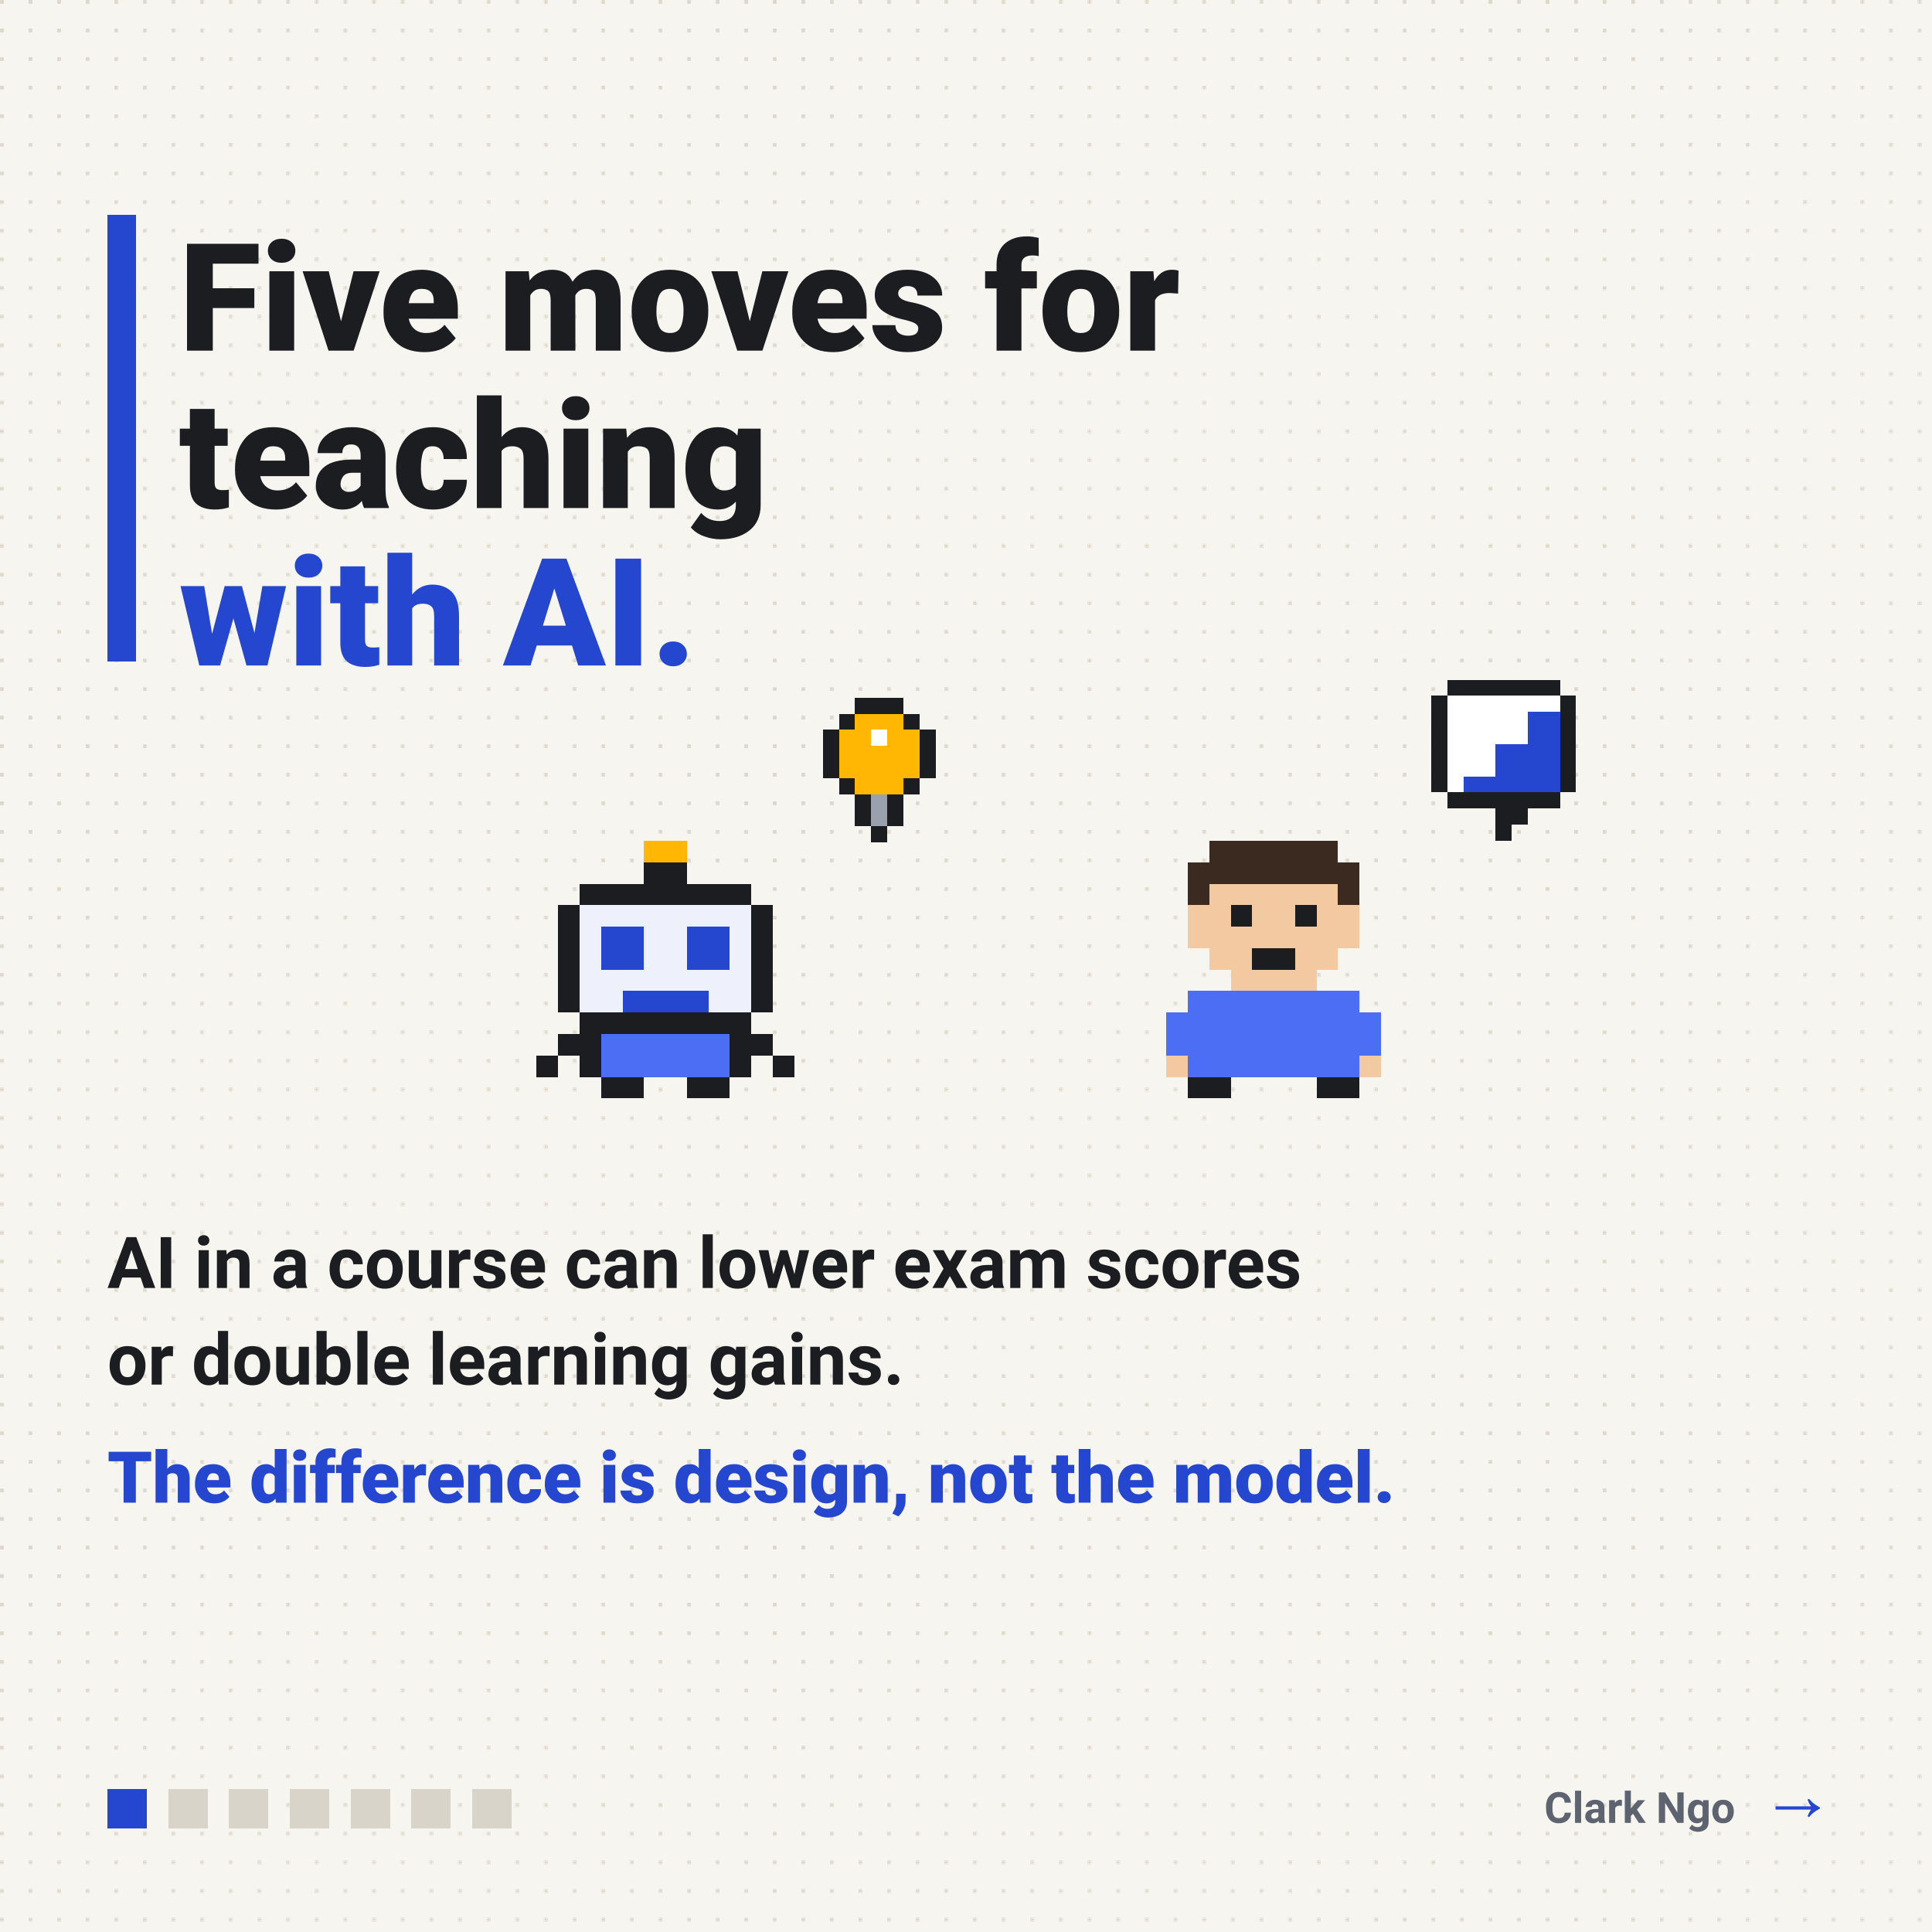
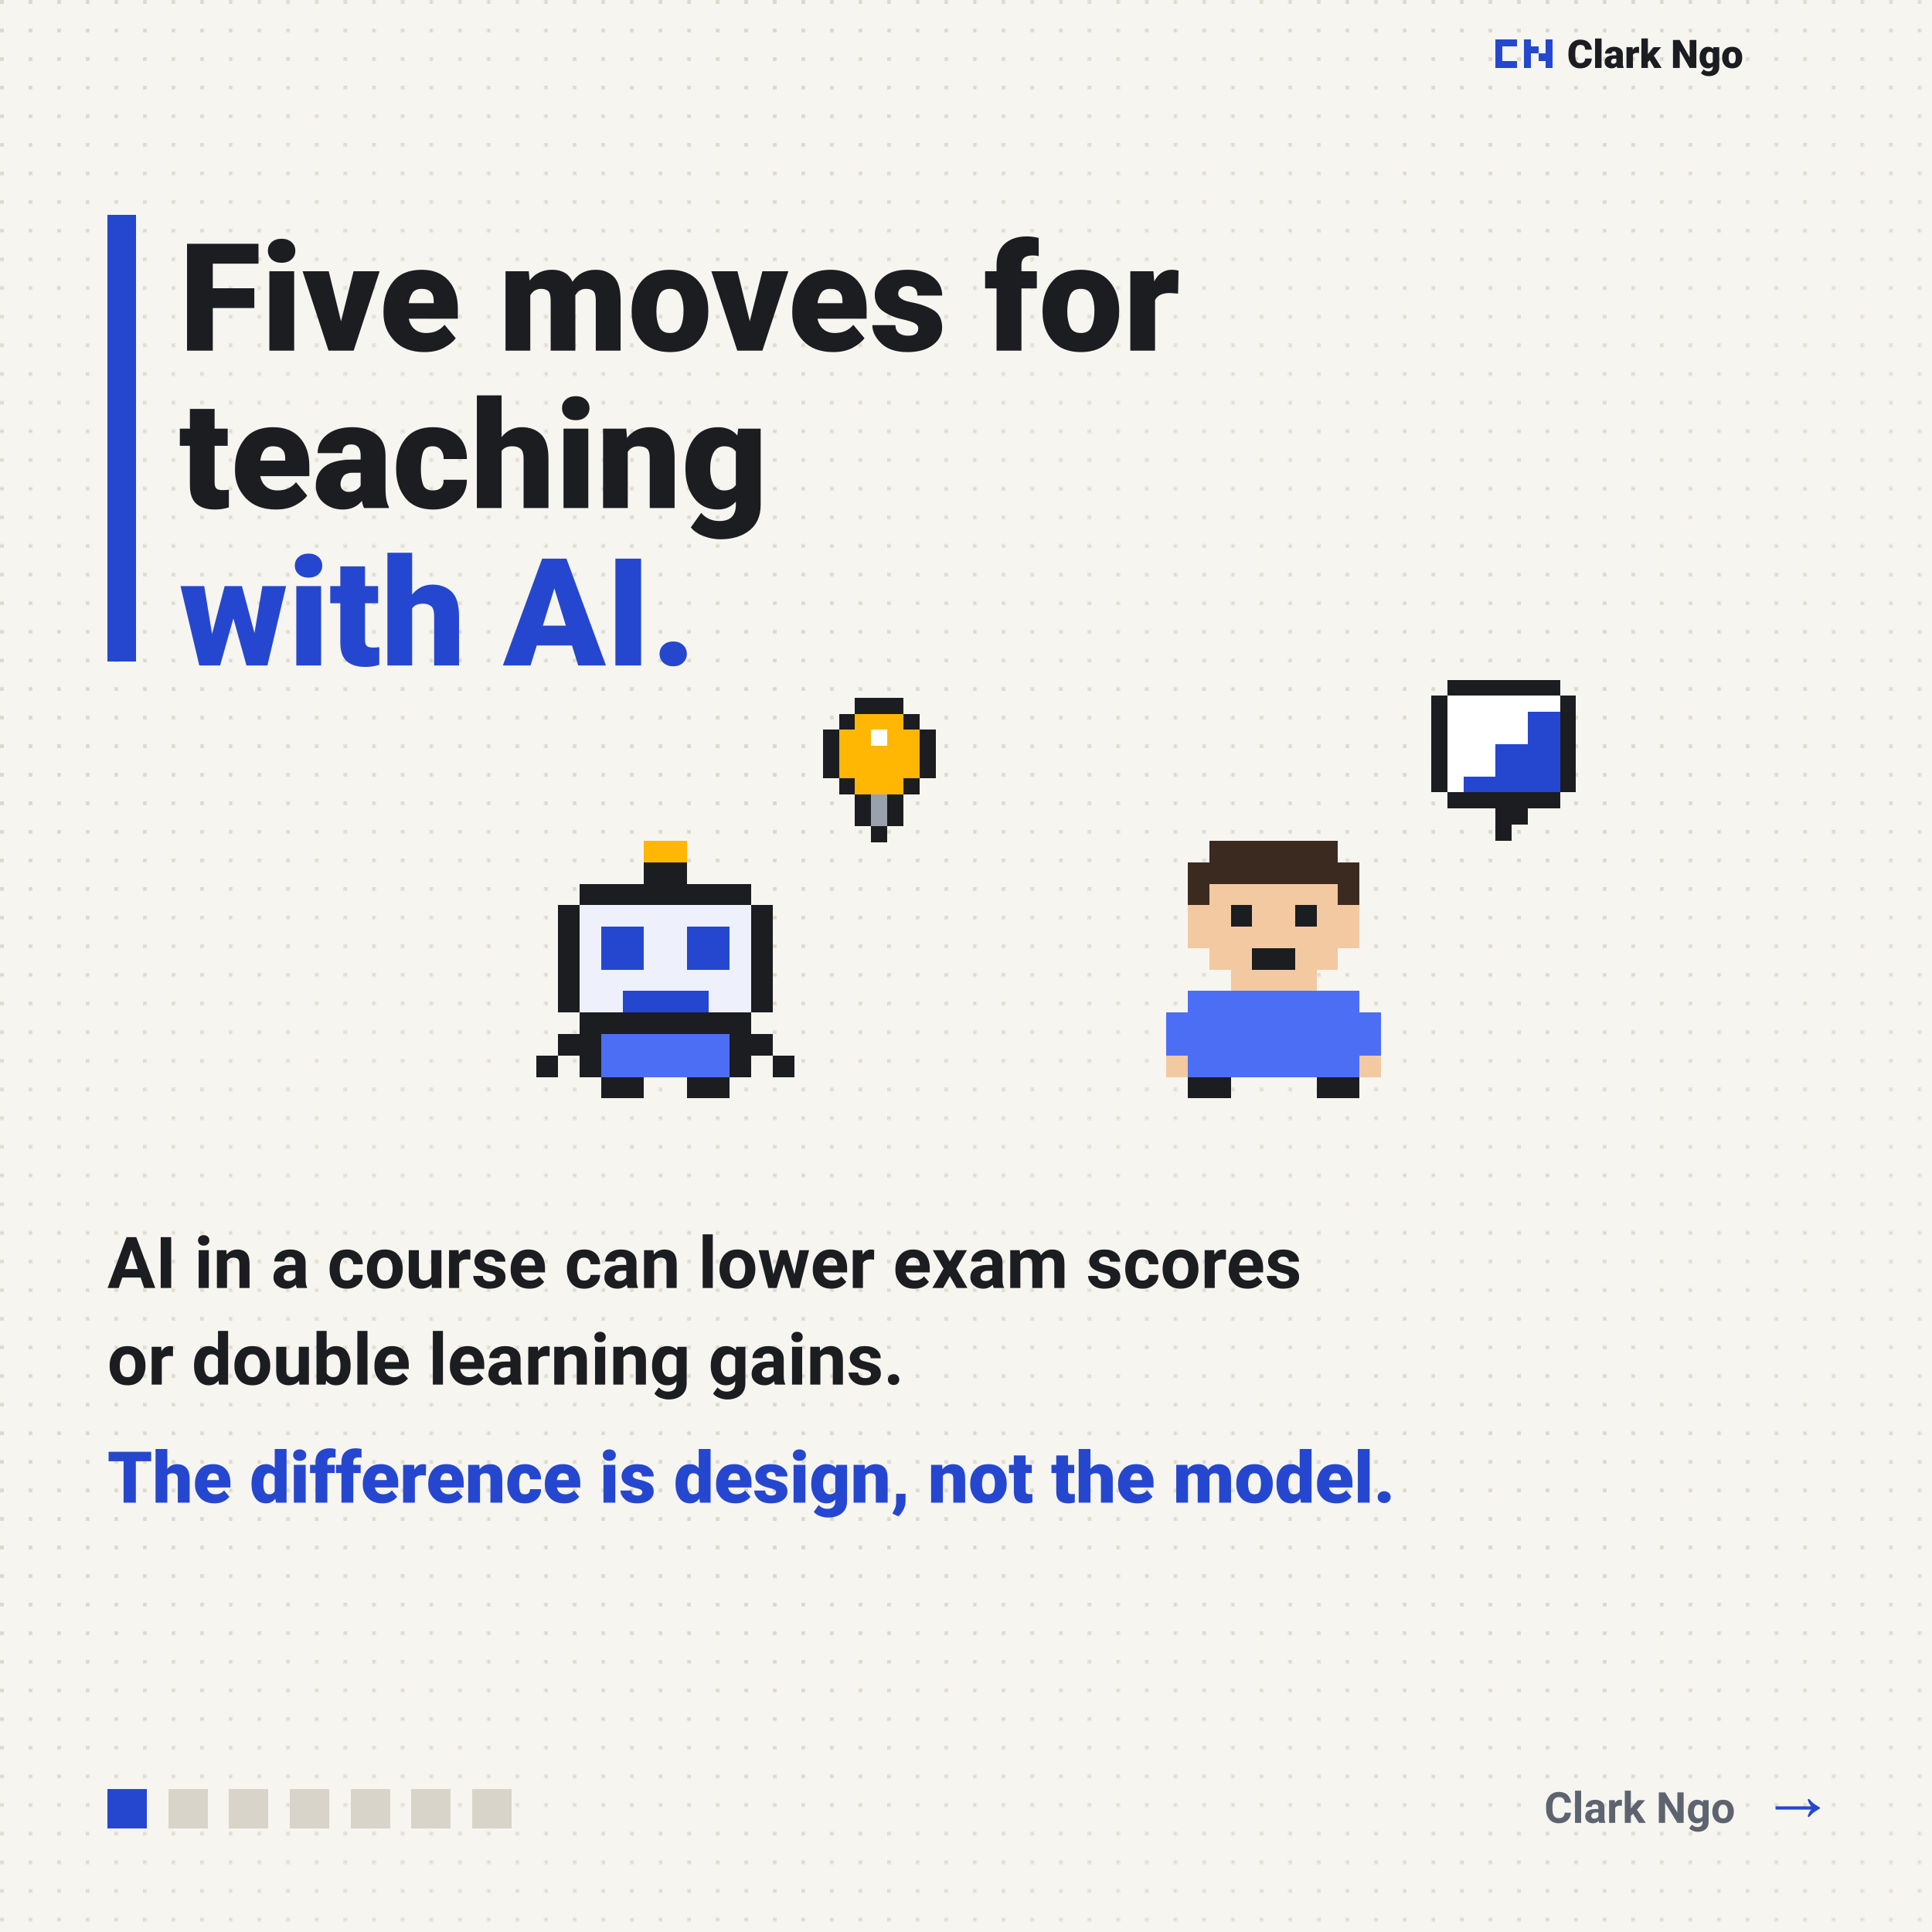
<svg xmlns="http://www.w3.org/2000/svg" viewBox="0 0 1080 1080" width="1080" height="1080" font-family="-apple-system, 'Segoe UI', Roboto, Helvetica, Arial, sans-serif">
  <style>
    rect, path { shape-rendering: crispEdges; }
    .march { stroke-dasharray: 16 16; animation: march 0.6s steps(4) infinite; }
    @keyframes march { to { stroke-dashoffset: -32; } }
    .bob { animation: bob 0.6s steps(1) infinite; }
    @keyframes bob { 0% { transform: translateY(0); } 50% { transform: translateY(-8px); } }
  </style>
  <defs>
    <pattern id="grid" width="16" height="16" patternUnits="userSpaceOnUse">
      <rect width="2" height="2" fill="#dcd8cd" />
    </pattern>
  </defs>
  <rect width="1080" height="1080" fill="#f7f5f0" />
  <rect width="1080" height="1080" fill="url(#grid)" />
  <rect x="60" y="120" width="16" height="250" fill="#2547d0" />
  <text x="100" y="196" font-size="84" font-weight="800" fill="#1b1d21">Five moves for</text>
  <text x="100" y="284" font-size="84" font-weight="800" fill="#1b1d21">teaching</text>
  <text x="100" y="372" font-size="84" font-weight="800" fill="#2547d0">with AI.</text>
  <rect x="360" y="470" width="24" height="12" fill="#ffb703" />
  <rect x="360" y="482" width="24" height="12" fill="#1b1d21" />
  <rect x="324" y="494" width="96" height="12" fill="#1b1d21" />
  <rect x="312" y="506" width="12" height="12" fill="#1b1d21" />
  <rect x="324" y="506" width="96" height="12" fill="#eef1fb" />
  <rect x="420" y="506" width="12" height="12" fill="#1b1d21" />
  <rect x="312" y="518" width="12" height="12" fill="#1b1d21" />
  <rect x="324" y="518" width="12" height="12" fill="#eef1fb" />
  <rect x="336" y="518" width="24" height="12" fill="#2547d0" />
  <rect x="360" y="518" width="24" height="12" fill="#eef1fb" />
  <rect x="384" y="518" width="24" height="12" fill="#2547d0" />
  <rect x="408" y="518" width="12" height="12" fill="#eef1fb" />
  <rect x="420" y="518" width="12" height="12" fill="#1b1d21" />
  <rect x="312" y="530" width="12" height="12" fill="#1b1d21" />
  <rect x="324" y="530" width="12" height="12" fill="#eef1fb" />
  <rect x="336" y="530" width="24" height="12" fill="#2547d0" />
  <rect x="360" y="530" width="24" height="12" fill="#eef1fb" />
  <rect x="384" y="530" width="24" height="12" fill="#2547d0" />
  <rect x="408" y="530" width="12" height="12" fill="#eef1fb" />
  <rect x="420" y="530" width="12" height="12" fill="#1b1d21" />
  <rect x="312" y="542" width="12" height="12" fill="#1b1d21" />
  <rect x="324" y="542" width="96" height="12" fill="#eef1fb" />
  <rect x="420" y="542" width="12" height="12" fill="#1b1d21" />
  <rect x="312" y="554" width="12" height="12" fill="#1b1d21" />
  <rect x="324" y="554" width="24" height="12" fill="#eef1fb" />
  <rect x="348" y="554" width="48" height="12" fill="#2547d0" />
  <rect x="396" y="554" width="24" height="12" fill="#eef1fb" />
  <rect x="420" y="554" width="12" height="12" fill="#1b1d21" />
  <rect x="324" y="566" width="96" height="12" fill="#1b1d21" />
  <rect x="312" y="578" width="24" height="12" fill="#1b1d21" />
  <rect x="336" y="578" width="72" height="12" fill="#4c6ef5" />
  <rect x="408" y="578" width="24" height="12" fill="#1b1d21" />
  <rect x="300" y="590" width="12" height="12" fill="#1b1d21" />
  <rect x="324" y="590" width="12" height="12" fill="#1b1d21" />
  <rect x="336" y="590" width="72" height="12" fill="#4c6ef5" />
  <rect x="408" y="590" width="12" height="12" fill="#1b1d21" />
  <rect x="432" y="590" width="12" height="12" fill="#1b1d21" />
  <rect x="336" y="602" width="24" height="12" fill="#1b1d21" />
  <rect x="384" y="602" width="24" height="12" fill="#1b1d21" />
  <rect x="478" y="390" width="27" height="9" fill="#1b1d21" />
  <rect x="469" y="399" width="9" height="9" fill="#1b1d21" />
  <rect x="478" y="399" width="27" height="9" fill="#ffb703" />
  <rect x="505" y="399" width="9" height="9" fill="#1b1d21" />
  <rect x="460" y="408" width="9" height="9" fill="#1b1d21" />
  <rect x="469" y="408" width="18" height="9" fill="#ffb703" />
  <rect x="487" y="408" width="9" height="9" fill="#ffffff" />
  <rect x="496" y="408" width="18" height="9" fill="#ffb703" />
  <rect x="514" y="408" width="9" height="9" fill="#1b1d21" />
  <rect x="460" y="417" width="9" height="9" fill="#1b1d21" />
  <rect x="469" y="417" width="45" height="9" fill="#ffb703" />
  <rect x="514" y="417" width="9" height="9" fill="#1b1d21" />
  <rect x="460" y="426" width="9" height="9" fill="#1b1d21" />
  <rect x="469" y="426" width="45" height="9" fill="#ffb703" />
  <rect x="514" y="426" width="9" height="9" fill="#1b1d21" />
  <rect x="469" y="435" width="9" height="9" fill="#1b1d21" />
  <rect x="478" y="435" width="27" height="9" fill="#ffb703" />
  <rect x="505" y="435" width="9" height="9" fill="#1b1d21" />
  <rect x="478" y="444" width="9" height="9" fill="#1b1d21" />
  <rect x="487" y="444" width="9" height="9" fill="#9aa1ad" />
  <rect x="496" y="444" width="9" height="9" fill="#1b1d21" />
  <rect x="478" y="453" width="9" height="9" fill="#1b1d21" />
  <rect x="487" y="453" width="9" height="9" fill="#9aa1ad" />
  <rect x="496" y="453" width="9" height="9" fill="#1b1d21" />
  <rect x="487" y="462" width="9" height="9" fill="#1b1d21" />
  <rect x="676" y="470" width="72" height="12" fill="#3b2a20" />
  <rect x="664" y="482" width="96" height="12" fill="#3b2a20" />
  <rect x="664" y="494" width="12" height="12" fill="#3b2a20" />
  <rect x="676" y="494" width="72" height="12" fill="#f2c9a0" />
  <rect x="748" y="494" width="12" height="12" fill="#3b2a20" />
  <rect x="664" y="506" width="24" height="12" fill="#f2c9a0" />
  <rect x="688" y="506" width="12" height="12" fill="#1b1d21" />
  <rect x="700" y="506" width="24" height="12" fill="#f2c9a0" />
  <rect x="724" y="506" width="12" height="12" fill="#1b1d21" />
  <rect x="736" y="506" width="24" height="12" fill="#f2c9a0" />
  <rect x="664" y="518" width="96" height="12" fill="#f2c9a0" />
  <rect x="676" y="530" width="24" height="12" fill="#f2c9a0" />
  <rect x="700" y="530" width="24" height="12" fill="#1b1d21" />
  <rect x="724" y="530" width="24" height="12" fill="#f2c9a0" />
  <rect x="688" y="542" width="48" height="12" fill="#f2c9a0" />
  <rect x="664" y="554" width="96" height="12" fill="#4c6ef5" />
  <rect x="652" y="566" width="120" height="12" fill="#4c6ef5" />
  <rect x="652" y="578" width="120" height="12" fill="#4c6ef5" />
  <rect x="652" y="590" width="12" height="12" fill="#f2c9a0" />
  <rect x="664" y="590" width="96" height="12" fill="#4c6ef5" />
  <rect x="760" y="590" width="12" height="12" fill="#f2c9a0" />
  <rect x="664" y="602" width="24" height="12" fill="#1b1d21" />
  <rect x="736" y="602" width="24" height="12" fill="#1b1d21" />
  <rect x="809" y="380" width="63" height="9" fill="#1b1d21" />
  <rect x="800" y="389" width="9" height="9" fill="#1b1d21" />
  <rect x="809" y="389" width="63" height="9" fill="#ffffff" />
  <rect x="872" y="389" width="9" height="9" fill="#1b1d21" />
  <rect x="800" y="398" width="9" height="9" fill="#1b1d21" />
  <rect x="809" y="398" width="45" height="9" fill="#ffffff" />
  <rect x="854" y="398" width="18" height="9" fill="#2547d0" />
  <rect x="872" y="398" width="9" height="9" fill="#1b1d21" />
  <rect x="800" y="407" width="9" height="9" fill="#1b1d21" />
  <rect x="809" y="407" width="45" height="9" fill="#ffffff" />
  <rect x="854" y="407" width="18" height="9" fill="#2547d0" />
  <rect x="872" y="407" width="9" height="9" fill="#1b1d21" />
  <rect x="800" y="416" width="9" height="9" fill="#1b1d21" />
  <rect x="809" y="416" width="27" height="9" fill="#ffffff" />
  <rect x="836" y="416" width="36" height="9" fill="#2547d0" />
  <rect x="872" y="416" width="9" height="9" fill="#1b1d21" />
  <rect x="800" y="425" width="9" height="9" fill="#1b1d21" />
  <rect x="809" y="425" width="27" height="9" fill="#ffffff" />
  <rect x="836" y="425" width="36" height="9" fill="#2547d0" />
  <rect x="872" y="425" width="9" height="9" fill="#1b1d21" />
  <rect x="800" y="434" width="9" height="9" fill="#1b1d21" />
  <rect x="809" y="434" width="9" height="9" fill="#ffffff" />
  <rect x="818" y="434" width="54" height="9" fill="#2547d0" />
  <rect x="872" y="434" width="9" height="9" fill="#1b1d21" />
  <rect x="809" y="443" width="63" height="9" fill="#1b1d21" />
  <rect x="836" y="452" width="18" height="9" fill="#1b1d21" />
  <rect x="836" y="461" width="9" height="9" fill="#1b1d21" />
  <text x="60" y="720" font-size="40" font-weight="700" fill="#1b1d21">AI in a course can lower exam scores</text>
  <text x="60" y="774" font-size="40" font-weight="700" fill="#1b1d21">or double learning gains.</text>
  <text x="60" y="840" font-size="40" font-weight="800" fill="#2547d0">The difference is design, not the model.</text>
  <rect x="60" y="1000" width="22" height="22" fill="#2547d0" />
  <rect x="94" y="1000" width="22" height="22" fill="#d8d4c9" />
  <rect x="128" y="1000" width="22" height="22" fill="#d8d4c9" />
  <rect x="162" y="1000" width="22" height="22" fill="#d8d4c9" />
  <rect x="196" y="1000" width="22" height="22" fill="#d8d4c9" />
  <rect x="230" y="1000" width="22" height="22" fill="#d8d4c9" />
  <rect x="264" y="1000" width="22" height="22" fill="#d8d4c9" />
  <text x="970" y="1019" font-size="24" font-weight="700" fill="#5d6470" text-anchor="end">Clark Ngo</text>
  <text x="1020" y="1020" font-size="30" font-weight="800" fill="#2547d0" text-anchor="end">→</text>
+   <g class="signature">
+     <rect x="836" y="22" width="12" height="4" fill="#2547d0" />
+     <rect x="852" y="22" width="4" height="4" fill="#2547d0" />
+     <rect x="864" y="22" width="4" height="4" fill="#2547d0" />
+     <rect x="836" y="26" width="4" height="4" fill="#2547d0" />
+     <rect x="852" y="26" width="8" height="4" fill="#2547d0" />
+     <rect x="864" y="26" width="4" height="4" fill="#2547d0" />
+     <rect x="836" y="30" width="4" height="4" fill="#2547d0" />
+     <rect x="852" y="30" width="4" height="4" fill="#2547d0" />
+     <rect x="860" y="30" width="8" height="4" fill="#2547d0" />
+     <rect x="836" y="34" width="12" height="4" fill="#2547d0" />
+     <rect x="852" y="34" width="4" height="4" fill="#2547d0" />
+     <rect x="864" y="34" width="4" height="4" fill="#2547d0" />
+     <text x="876" y="38" font-size="22" font-weight="800" fill="#1b1d21">Clark Ngo</text>
+   </g>
</svg>
